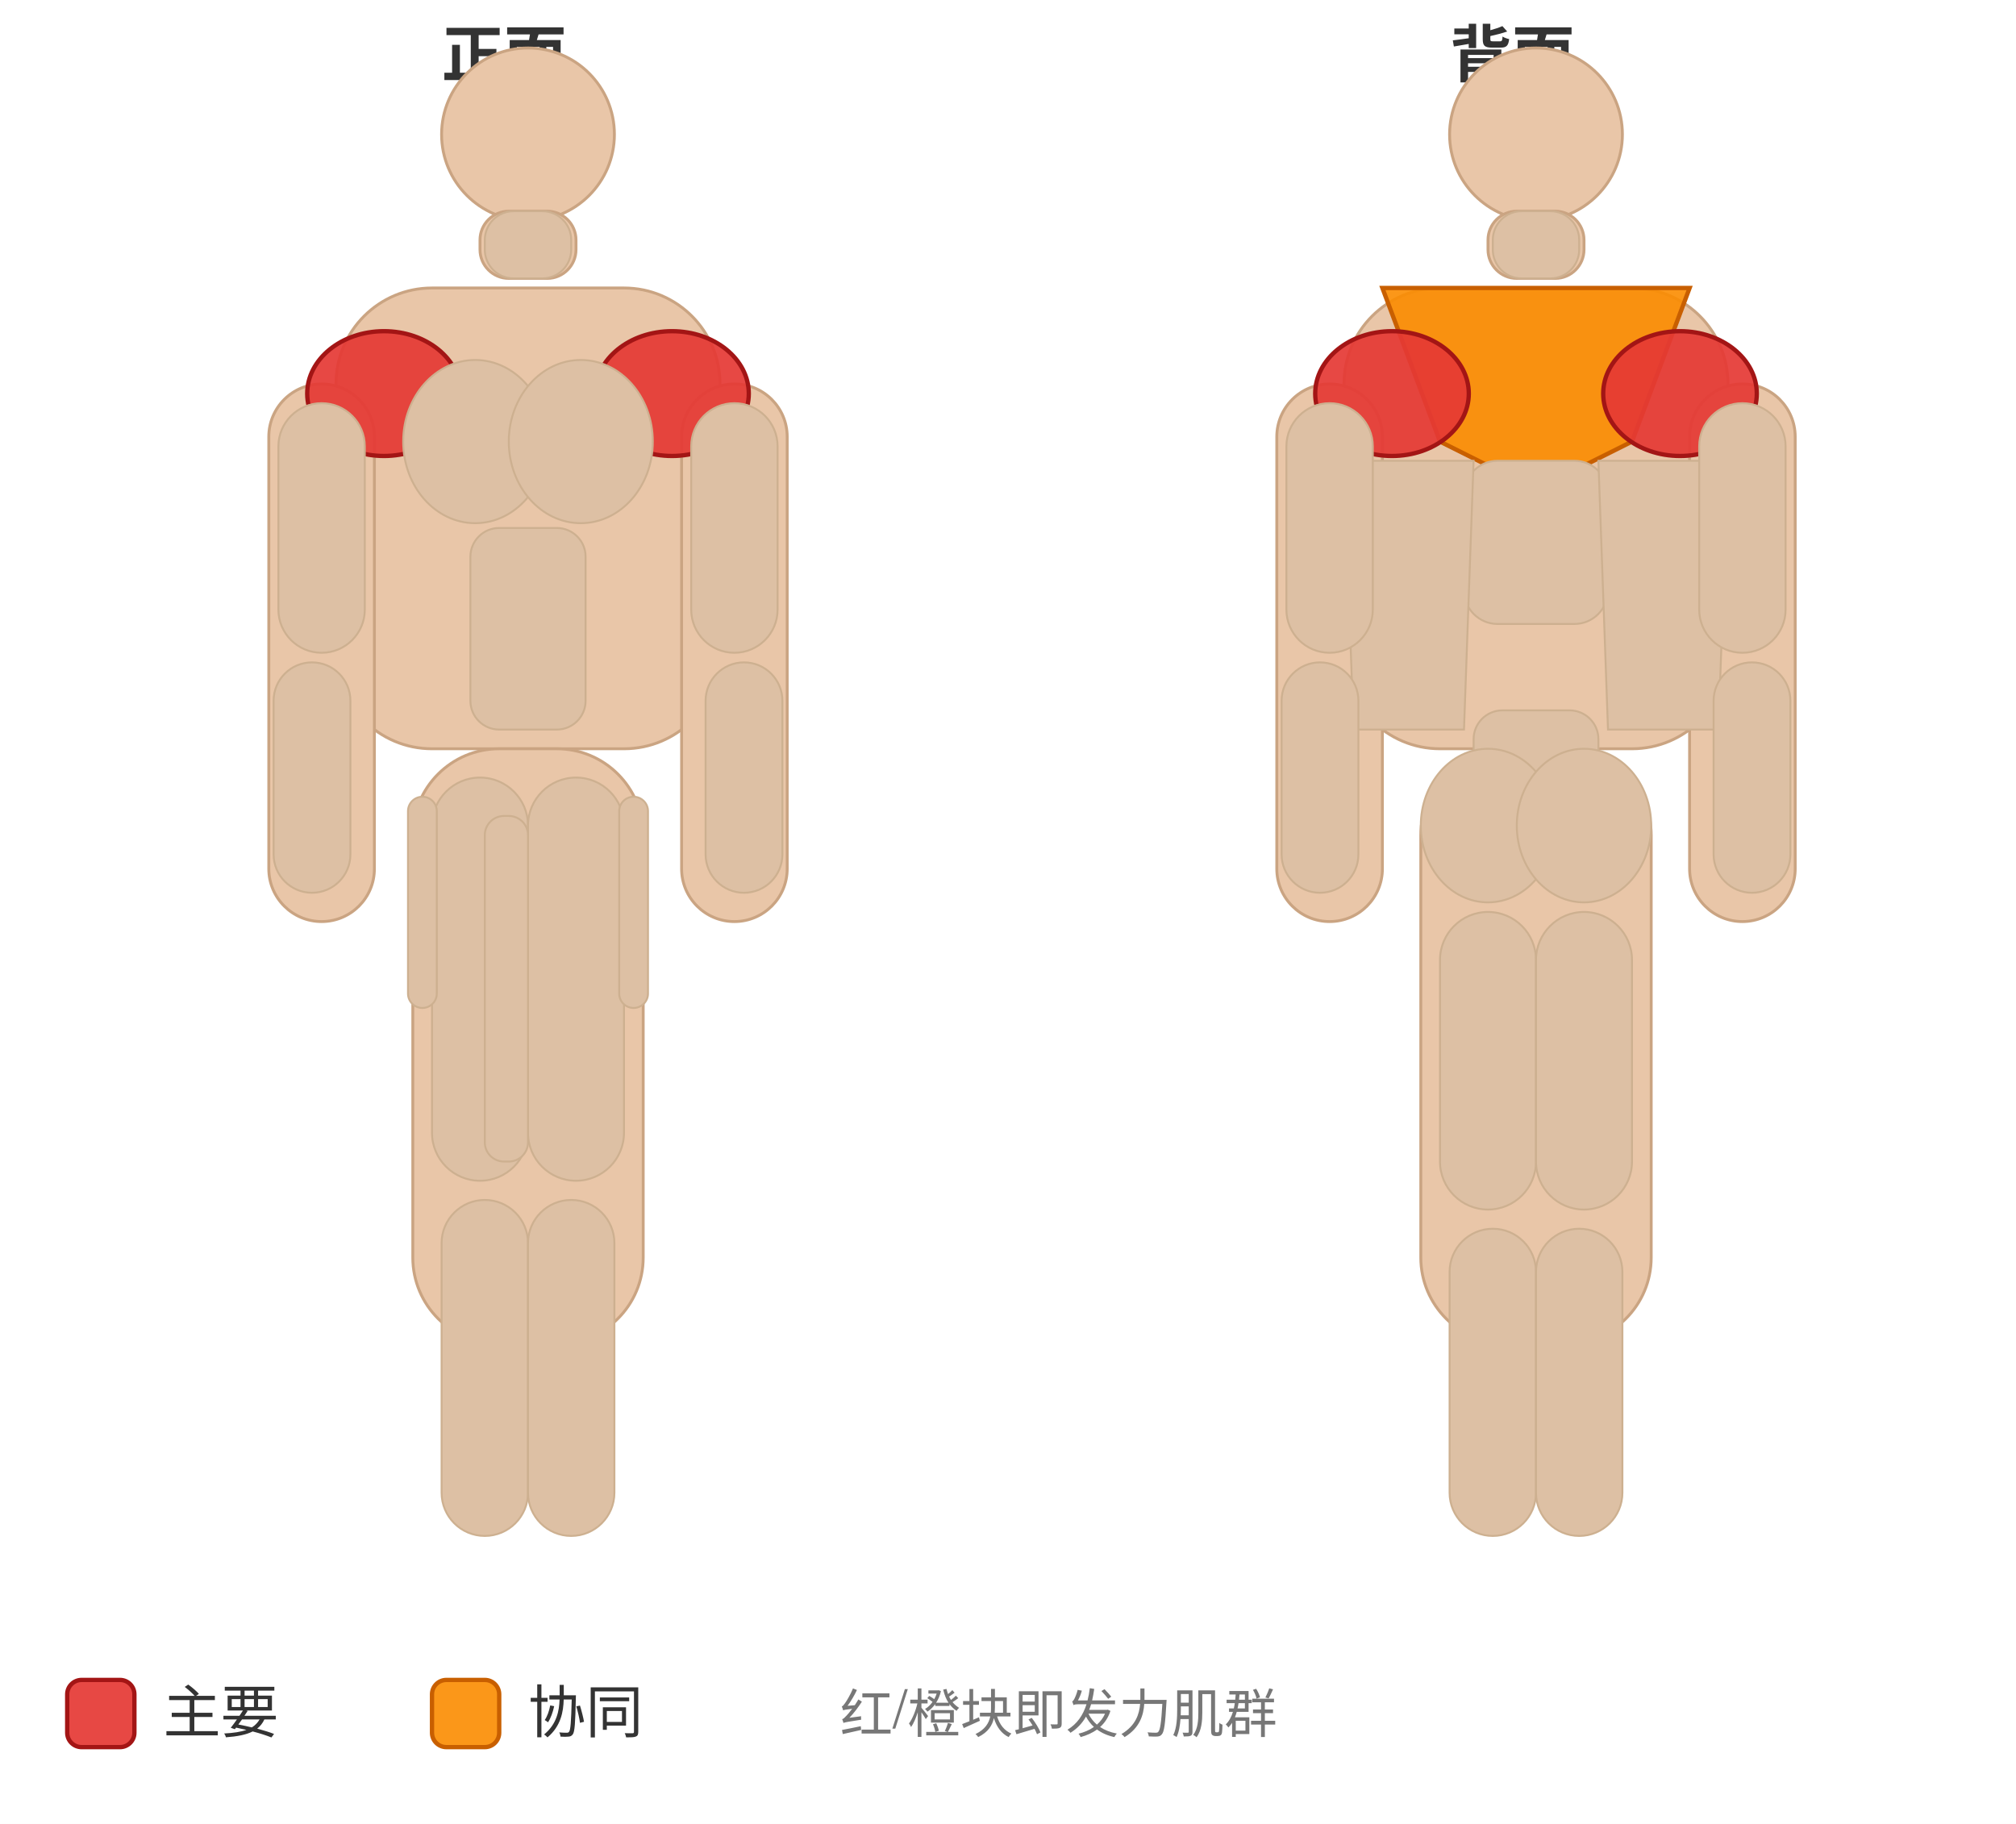
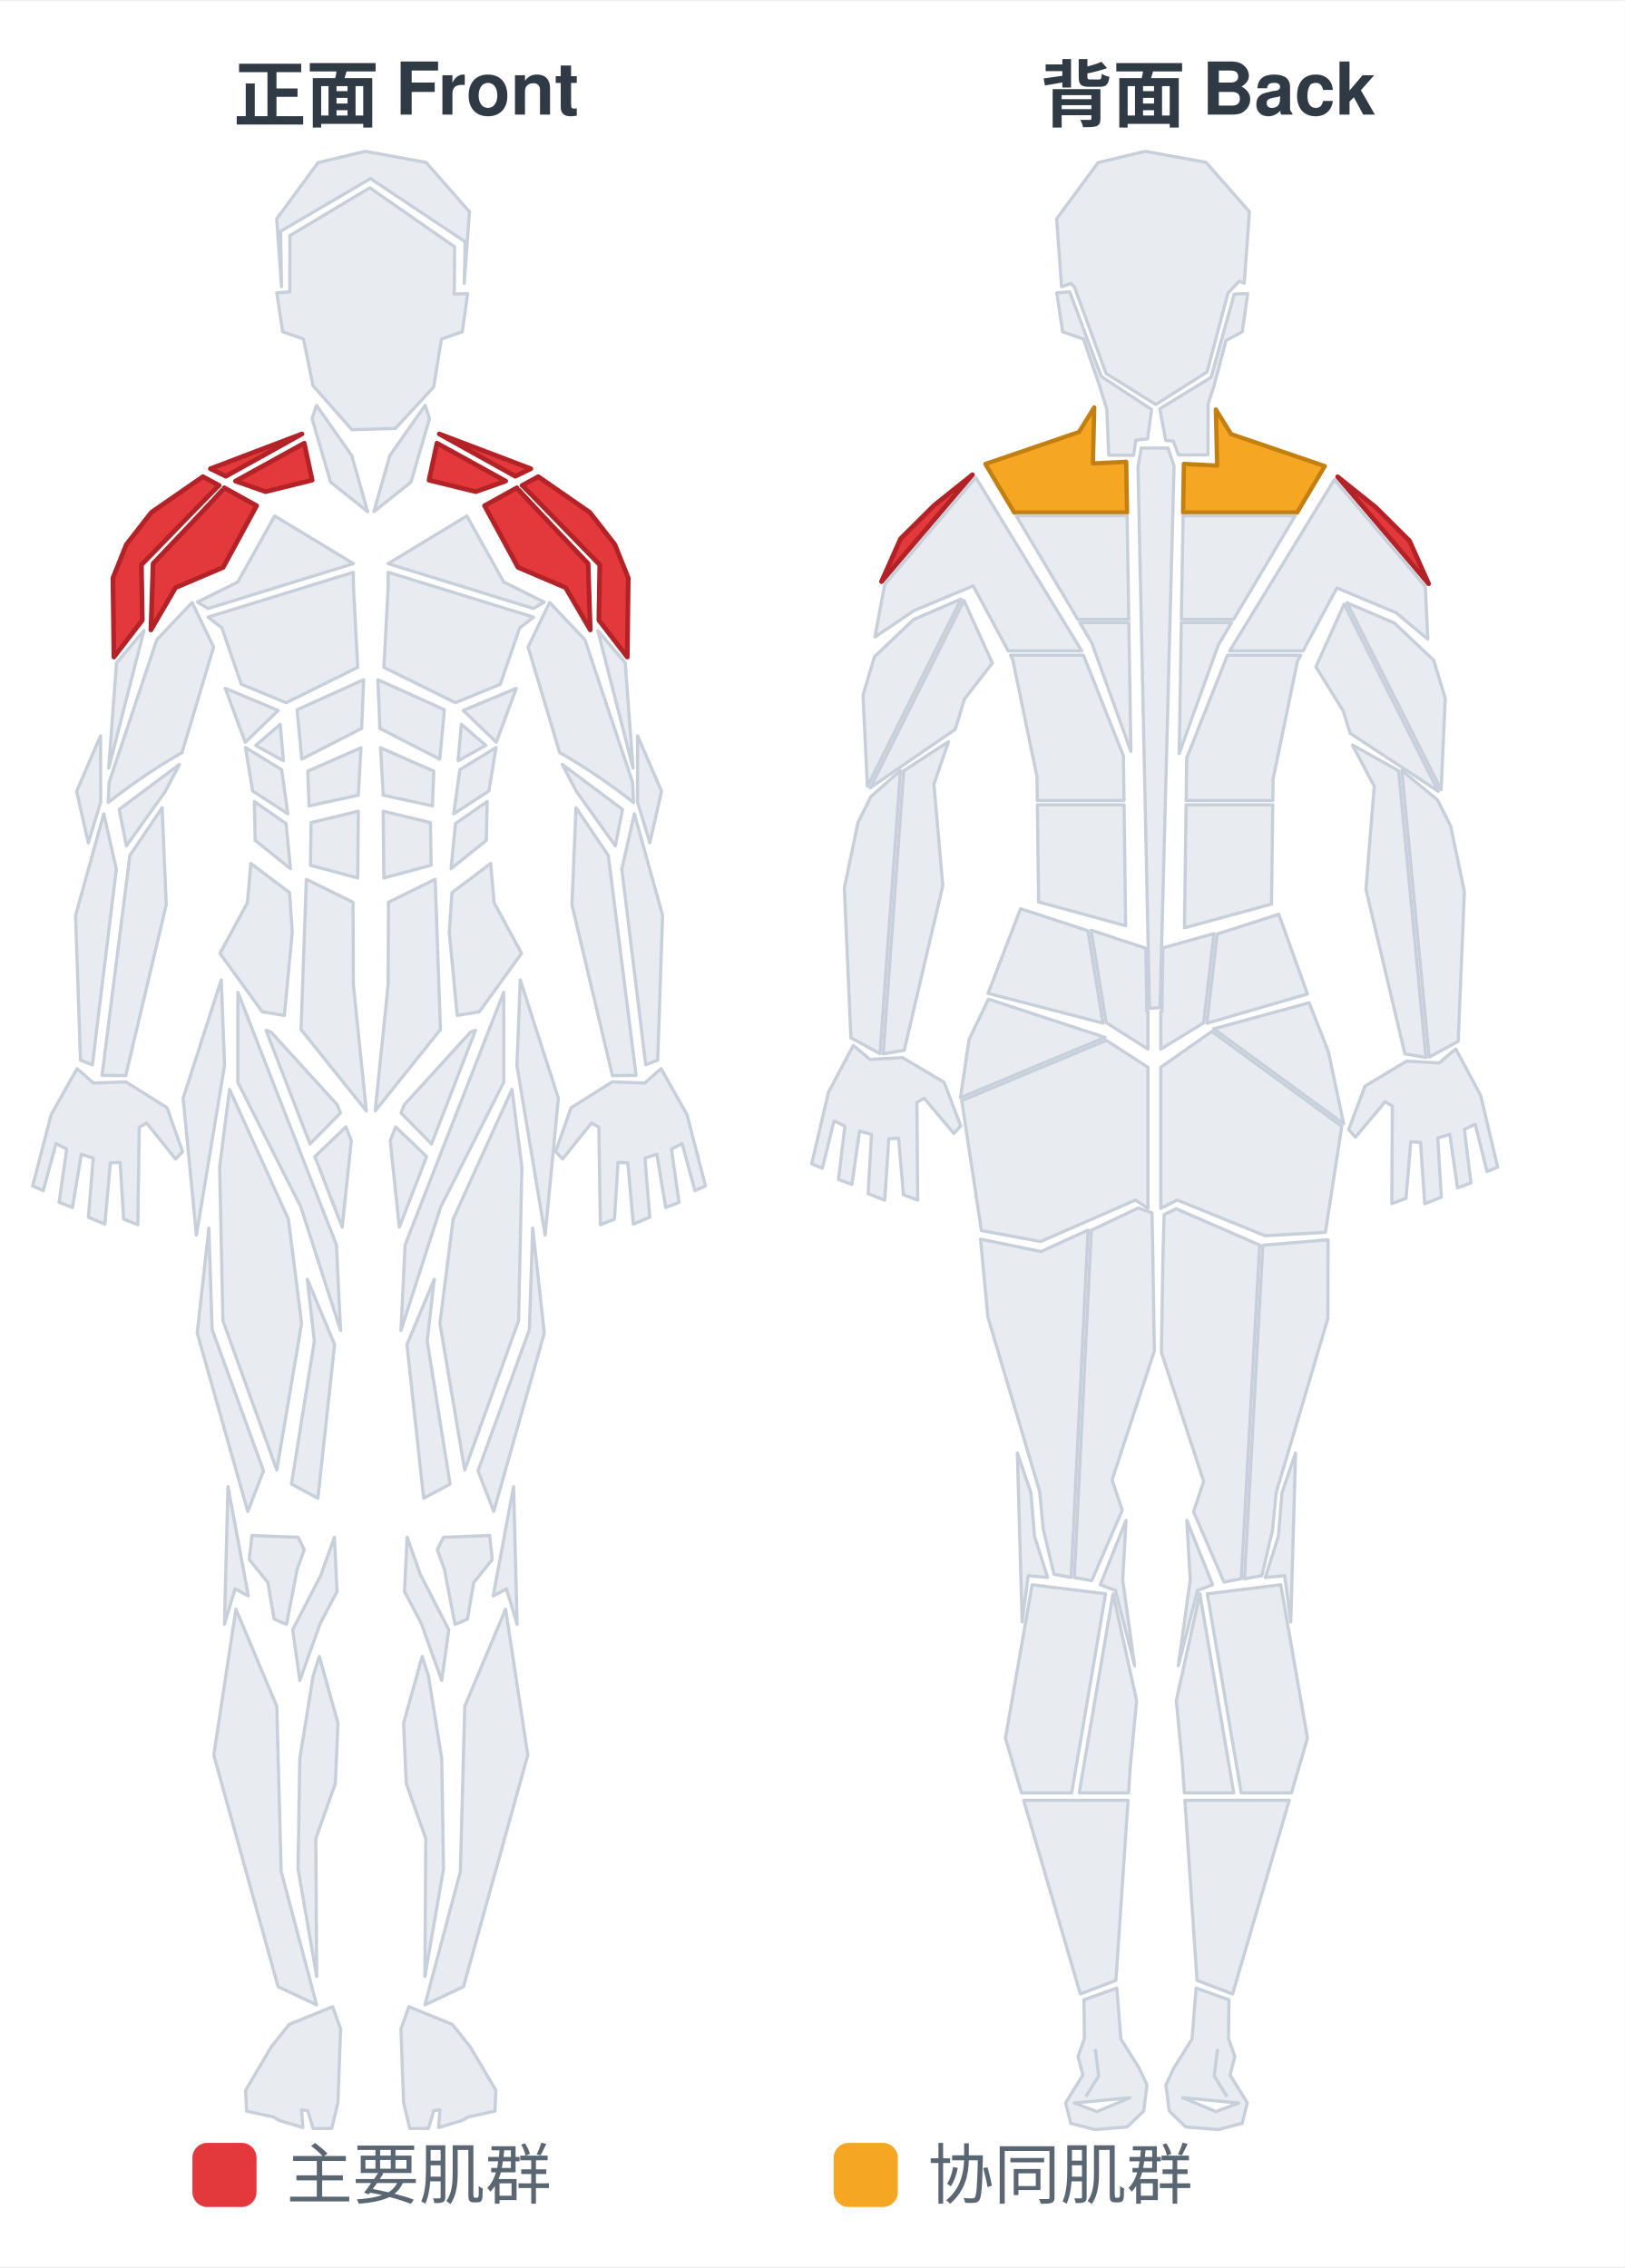
- <svg xmlns="http://www.w3.org/2000/svg" viewBox="0 0 420 380" width="420" height="380" font-family="-apple-system,Segoe UI,Helvetica,Arial,sans-serif">
-   <rect width="420" height="380" fill="#ffffff" />
-   <text x="105" y="16" font-size="13" font-weight="700" text-anchor="middle" fill="#333">正面</text>
-   <text x="315" y="16" font-size="13" font-weight="700" text-anchor="middle" fill="#333">背面</text>
-   <g transform="translate(10,0)">
-     <circle fill="#e9c6a8" stroke="#caa482" stroke-width="0.6" cx="100" cy="28" r="18" />
-     <rect fill="#e9c6a8" stroke="#caa482" stroke-width="0.6" x="90" y="44" width="20" height="14" rx="6" />
-     <rect fill="#e9c6a8" stroke="#caa482" stroke-width="0.6" x="60" y="60" width="80" height="96" rx="20" />
-     <rect fill="#e9c6a8" stroke="#caa482" stroke-width="0.6" x="46" y="80" width="22" height="112" rx="11" />
-     <rect fill="#e9c6a8" stroke="#caa482" stroke-width="0.6" x="132" y="80" width="22" height="112" rx="11" />
-     <rect fill="#e9c6a8" stroke="#caa482" stroke-width="0.6" x="76" y="156" width="48" height="124" rx="18" />
-     <rect fill="#ddc0a4" stroke="#cdb090" stroke-width="0.4" x="91" y="44" width="18" height="14" rx="6" />
-     <ellipse fill="#e53935" fill-opacity="0.92" stroke="#a31515" stroke-width="0.9" cx="70" cy="82" rx="16" ry="13" />
-     <ellipse fill="#e53935" fill-opacity="0.92" stroke="#a31515" stroke-width="0.9" cx="130" cy="82" rx="16" ry="13" />
-     <ellipse fill="#ddc0a4" stroke="#cdb090" stroke-width="0.4" cx="89" cy="92" rx="15" ry="17" />
-     <ellipse fill="#ddc0a4" stroke="#cdb090" stroke-width="0.4" cx="111" cy="92" rx="15" ry="17" />
-     <rect fill="#ddc0a4" stroke="#cdb090" stroke-width="0.4" x="48" y="84" width="18" height="52" rx="9" />
-     <rect fill="#ddc0a4" stroke="#cdb090" stroke-width="0.4" x="134" y="84" width="18" height="52" rx="9" />
-     <rect fill="#ddc0a4" stroke="#cdb090" stroke-width="0.4" x="47" y="138" width="16" height="48" rx="8" />
-     <rect fill="#ddc0a4" stroke="#cdb090" stroke-width="0.4" x="137" y="138" width="16" height="48" rx="8" />
-     <rect fill="#ddc0a4" stroke="#cdb090" stroke-width="0.4" x="88" y="110" width="24" height="42" rx="6" />
-     <rect fill="#ddc0a4" stroke="#cdb090" stroke-width="0.4" x="80" y="162" width="20" height="84" rx="10" />
-     <rect fill="#ddc0a4" stroke="#cdb090" stroke-width="0.4" x="100" y="162" width="20" height="84" rx="10" />
-     <rect fill="#ddc0a4" stroke="#cdb090" stroke-width="0.4" x="91" y="170" width="9" height="72" rx="4" />
-     <rect fill="#ddc0a4" stroke="#cdb090" stroke-width="0.4" x="75" y="166" width="6" height="44" rx="3" />
-     <rect fill="#ddc0a4" stroke="#cdb090" stroke-width="0.4" x="119" y="166" width="6" height="44" rx="3" />
-     <rect fill="#ddc0a4" stroke="#cdb090" stroke-width="0.4" x="82" y="250" width="18" height="70" rx="9" />
-     <rect fill="#ddc0a4" stroke="#cdb090" stroke-width="0.4" x="100" y="250" width="18" height="70" rx="9" />
+ <svg xmlns="http://www.w3.org/2000/svg" viewBox="0 0 76 106" width="260" height="363" role="img" font-family="-apple-system,BlinkMacSystemFont,Segoe UI,Helvetica,Arial,sans-serif">
+   <rect width="76" height="106" fill="#ffffff" />
+   <text x="19" y="5.6" font-size="3.4" font-weight="600" text-anchor="middle" fill="#2f3a45">正面 Front</text>
+   <text x="56.5" y="5.6" font-size="3.4" font-weight="600" text-anchor="middle" fill="#2f3a45">背面 Back</text>
+   <g transform="translate(1.5,7)">
+     <path d="m 11.672,6.359 -0.048,-2.591 4.206,-2.468 4.428,2.954 -0.041,1.944 0.242,-3.345 -2.031,-2.311 -2.845,-0.516 -2.204,0.529 -1.936,2.631 z" fill="#e8ecf1" stroke="#c7d0da" stroke-width="0.15" stroke-linejoin="round" />
+     <path d="m 19.749,6.703 0.02,-2.207 -3.967,-2.764 -3.741,2.236 -0.006,2.635 -0.607,0.04 0.274,1.824 0.976,0.339 0.442,2.18 1.822,2.066 2.035,-0.061 1.792,-1.944 0.36,-2.241 0.976,-0.339 0.252,-1.784 z" fill="#e8ecf1" stroke="#c7d0da" stroke-width="0.15" stroke-linejoin="round" />
+     <path d="m 13.305,11.911 1.65,2.352 0.744,2.622 -1.735,-1.384 -0.866,-2.971 z" fill="#e8ecf1" stroke="#c7d0da" stroke-width="0.15" stroke-linejoin="round" />
+     <path d="m 18.385,11.911 -1.65,2.352 -0.745,2.622 1.735,-1.384 0.866,-2.971 z" fill="#e8ecf1" stroke="#c7d0da" stroke-width="0.15" stroke-linejoin="round" />
+     <path d="m 19.048,13.248 3.557,1.979 0.727,-0.351 z m -0.107,0.433 -0.371,1.731 2.185,0.536 1.401,-0.494 z" fill="#e4393c" stroke="#b32226" stroke-width="0.22" stroke-linejoin="round" />
+     <path d="m 22.922,15.657 0.758,-0.41 2.408,1.668 1.174,1.507 0.627,1.563 -0.046,3.702 -1.328,-1.722 0.041,-2.594 -0.488,-0.5 c 0,0 -3.098,-3.191 -3.144,-3.214 z m -0.241,0.109 c -0.001,0.052 3.33,3.547 3.33,3.547 l 0.101,3.104 -1.154,-1.978 -2.225,-0.948 -1.566,-2.885 z" fill="#e4393c" stroke="#b32226" stroke-width="0.22" stroke-linejoin="round" />
+     <path d="m 12.625,13.248 -3.557,1.979 -0.727,-0.351 z m 0.107,0.433 0.371,1.731 -2.185,0.536 -1.401,-0.494 z" fill="#e4393c" stroke="#b32226" stroke-width="0.22" stroke-linejoin="round" />
+     <path d="m 8.75,15.657 -0.758,-0.41 -2.408,1.668 -1.174,1.507 -0.627,1.563 0.046,3.702 1.328,-1.722 -0.041,-2.594 0.488,-0.5 c 0,0 3.098,-3.191 3.144,-3.214 z m 0.241,0.109 c 0.002,0.052 -3.33,3.547 -3.33,3.547 l -0.101,3.104 1.154,-1.978 2.225,-0.948 1.566,-2.885 z" fill="#e4393c" stroke="#b32226" stroke-width="0.22" stroke-linejoin="round" />
+     <path d="m 27.622,30.815 -0.338,1.705 -1.819,-2.544 -0.663,-1.269 z m -2.853,-2.61 c -0.026,-0.014 -0.054,-0.025 -0.082,-0.032 l -1.483,-4.955 1.005,-2.084 1.655,1.745 2.23,6.677 0.042,0.937 c -1.065,-0.842 -2.19,-1.607 -3.364,-2.288 z m 1.694,-5.757 1.649,6.434 -0.365,-4.923 z" fill="#e8ecf1" stroke="#c7d0da" stroke-width="0.15" stroke-linejoin="round" />
+     <path d="m 26.955,32.969 1.301,10.289 -1.108,0.01 -1.894,-7.996 0.192,-4.537 z m 1.22,-1.95 -0.587,2.586 1.119,9.156 0.558,-0.217 0.23,-6.77 z" fill="#e8ecf1" stroke="#c7d0da" stroke-width="0.15" stroke-linejoin="round" />
+     <path d="m 4.075,30.815 0.338,1.705 1.819,-2.544 0.663,-1.269 z m 2.853,-2.61 c 0.026,-0.014 0.054,-0.025 0.082,-0.032 l 1.483,-4.955 -1.005,-2.084 -1.655,1.745 -2.23,6.677 -0.042,0.937 c 1.065,-0.842 2.19,-1.607 3.364,-2.288 z m -1.694,-5.757 -1.649,6.434 0.365,-4.923 z" fill="#e8ecf1" stroke="#c7d0da" stroke-width="0.15" stroke-linejoin="round" />
+     <path d="m 4.575,32.969 -1.301,10.289 1.108,0.01 1.894,-7.996 -0.192,-4.537 z m -1.22,-1.95 0.587,2.586 -1.119,9.156 -0.558,-0.217 -0.23,-6.77 z" fill="#e8ecf1" stroke="#c7d0da" stroke-width="0.15" stroke-linejoin="round" />
+     <path d="m 20.337,17.085 1.729,3.091 1.890,0.94 -0.5,0.3 -6.8, -2.1 z" fill="#e8ecf1" stroke="#c7d0da" stroke-width="0.15" stroke-linejoin="round" />
+     <path d="m 16.66,19.72 6.8,2.1 -0.65,0.5 -0.906,2.638 -2.1,0.865 -3.345,-1.655 0.2,-3.8 z" fill="#e8ecf1" stroke="#c7d0da" stroke-width="0.15" stroke-linejoin="round" />
+     <path d="m 11.351,17.085 -1.729,3.091 -1.890,0.94 0.5,0.3 6.8,-2.1 z" fill="#e8ecf1" stroke="#c7d0da" stroke-width="0.15" stroke-linejoin="round" />
+     <path d="m 15.03,19.72 -6.8,2.1 0.65,0.5 0.906,2.638 2.1,0.865 3.346,-1.655 -0.2,-3.8 z" fill="#e8ecf1" stroke="#c7d0da" stroke-width="0.15" stroke-linejoin="round" />
+     <path d="m 19.642,34.708 1.813,-1.365 0.157,1.833 1.286,2.373 -1.98,2.737 -1.031,0.166 -0.37,-3.888 z" fill="#e8ecf1" stroke="#c7d0da" stroke-width="0.15" stroke-linejoin="round" />
+     <path d="M 19.289,26.152 l -3.112 -1.406 0.094 2.28 2.801 1.436 z M 21.224,27.820 l -1.294 0.721 0.15 -1.709 z M 20.171,26.183 l 2.48 -1.032 -0.934 2.521 z M 21.702,27.921 l -1.69 1.034 -0.289 2.068 1.65 -1.075 z" fill="#e8ecf1" stroke="#c7d0da" stroke-width="0.15" stroke-linejoin="round" />
+     <path d="M 18.791,29.025 l -0.062 1.624 -2.303 -0.5 -0.124 -2.217 z M 18.635,31.429 l 0.031 1.998 -2.21 0.594 -0.031 -3.123 z M 21.290,30.444 l -1.484 1.034 -0.206 2.109 1.649 -1.324 z" fill="#e8ecf1" stroke="#c7d0da" stroke-width="0.15" stroke-linejoin="round" />
+     <path d="m 12.046,34.708 -1.813,-1.365 -0.157,1.833 -1.286,2.374 1.98,2.736 1.031,0.166 0.371,-3.887 z" fill="#e8ecf1" stroke="#c7d0da" stroke-width="0.15" stroke-linejoin="round" />
+     <path d="m 15.636,44.92 -0.606,-5.912 -0.015,-3.849 -2.185,-1.075 -0.247,7.03 z" fill="#e8ecf1" stroke="#c7d0da" stroke-width="0.15" stroke-linejoin="round" />
+     <path d="m 16.052,44.919 0.606,-5.912 0.015,-3.849 2.184,-1.075 0.247,7.03 z" fill="#e8ecf1" stroke="#c7d0da" stroke-width="0.15" stroke-linejoin="round" />
+     <path d="m 12.399,26.152 3.112,-1.406 -0.094,2.28 -2.801,1.436 z m -1.935,1.669 1.294,0.721 -0.15,-1.709 z m 1.053,-1.637 -2.479,-1.033 0.934,2.521 z m -1.532,1.737 1.69,1.034 0.289,2.067 -1.649,-1.075 z" fill="#e8ecf1" stroke="#c7d0da" stroke-width="0.15" stroke-linejoin="round" />
+     <path d="M 12.897,29.025 l 0.062 1.624 2.303 -0.5 0.124 -2.217 z M 13.053,31.430 l -0.031 1.998 2.21 0.594 0.031 -3.123 z M 10.398,30.445 l 1.484 1.034 0.206 2.109 -1.65 -1.324 z" fill="#e8ecf1" stroke="#c7d0da" stroke-width="0.15" stroke-linejoin="round" />
+     <path d="m 14.404,45.04 0.022,-0.028 -0.149,-0.379 -3.102,-3.404 -0.233,-0.083 2.059,5.32 z m -1.173,2.018 1.277,3.299 0.426,-4.049 -0.252,-0.643 z" fill="#e8ecf1" stroke="#c7d0da" stroke-width="0.15" stroke-linejoin="round" />
+     <path d="m 17.284,45.04 -0.022,-0.028 0.149,-0.379 3.102,-3.404 0.232,-0.083 -2.058,5.32 z m 1.173,2.018 -1.277,3.299 -0.426,-4.048 0.252,-0.643 z" fill="#e8ecf1" stroke="#c7d0da" stroke-width="0.15" stroke-linejoin="round" />
+     <path d="m 23.419,50.399 -0.155,4.751 -2.403,6.609 0.736,1.9 2.364,-8.344 z m -0.582,-11.608 -0.155,4.007 1.318,7.932 0.62,-6.403 z m -0.387,5.123 -2.752,6.073 -0.62,4.874 1.162,6.858 2.519,-6.981 0.155,-7.188 z" fill="#e8ecf1" stroke="#c7d0da" stroke-width="0.15" stroke-linejoin="round" />
+     <path d="m 22.063,39.37 v 4.214 l -2.946,5.825 -1.86,5.783 0.194,-4.007 z m -3.249,13.426 -0.065,0.155 -1.213,2.902 0.783,7.188 1.236,-0.661 -1.071,-6.693 z" fill="#e8ecf1" stroke="#c7d0da" stroke-width="0.15" stroke-linejoin="round" />
+     <path d="m 17.256,87.868 0.124,3.452 0.29,1.206 h 0.871 l 0.249,-0.832 0.291,-0.042 -0.062,0.832 1.099,-0.333 0.291,-0.166 1.244,-0.27 0.042,-0.977 -1.203,-2.037 -0.83,-1.04 -2.033,-0.832 z" fill="#e8ecf1" stroke="#c7d0da" stroke-width="0.15" stroke-linejoin="round" />
+     <path d="m 18.251,70.441 0.291,0.915 0.622,3.868 0.083,5.157 -0.871,5.033 0.041,-6.447 -0.912,-2.578 -0.126,-2.828 z m 1.992,2.329 -0.208,7.736 -1.659,6.239 1.805,-0.853 3.008,-10.836 -1.037,-6.821 z" fill="#e8ecf1" stroke="#c7d0da" stroke-width="0.15" stroke-linejoin="round" />
+     <path d="m 21.405,64.784 0.124,1.123 -0.871,1.082 -0.291,1.706 -0.581,0.249 -0.498,-2.579 -0.332,-0.915 0.291,-0.582 z m -3.859,0.083 0.622,1.747 1.327,2.579 -0.332,2.371 -0.954,-2.662 -0.787,-1.497 z m 4.978,-2.37 -0.954,5.116 0.622,-0.333 0.498,1.664 z" fill="#e8ecf1" stroke="#c7d0da" stroke-width="0.15" stroke-linejoin="round" />
+     <path d="m 8.269,50.399 0.155,4.751 2.403,6.61 -0.736,1.9 -2.364,-8.344 z m 0.581,-11.608 0.155,4.007 -1.318,7.932 -0.62,-6.403 z m 0.388,5.122 2.752,6.072 0.62,4.874 -1.162,6.858 -2.519,-6.982 -0.155,-7.188 z" fill="#e8ecf1" stroke="#c7d0da" stroke-width="0.15" stroke-linejoin="round" />
+     <path d="m 9.626,39.369 v 4.214 l 2.945,5.825 1.86,5.783 -0.194,-4.007 z m 3.249,13.426 0.065,0.155 1.213,2.902 -0.783,7.188 -1.236,-0.661 1.071,-6.693 z" fill="#e8ecf1" stroke="#c7d0da" stroke-width="0.15" stroke-linejoin="round" />
+     <path d="m 14.433,87.868 -0.124,3.452 -0.291,1.206 h -0.871 l -0.249,-0.832 -0.291,-0.042 0.062,0.832 -1.099,-0.333 -0.291,-0.166 -1.245,-0.27 -0.041,-0.977 1.203,-2.038 0.83,-1.04 2.033,-0.832 z" fill="#e8ecf1" stroke="#c7d0da" stroke-width="0.15" stroke-linejoin="round" />
+     <path d="m 13.438,70.441 -0.291,0.915 -0.622,3.868 -0.083,5.157 0.872,5.033 -0.042,-6.447 0.913,-2.578 0.124,-2.828 z m -1.992,2.329 0.207,7.736 1.66,6.239 -1.805,-0.853 -3.008,-10.836 1.037,-6.821 z" fill="#e8ecf1" stroke="#c7d0da" stroke-width="0.15" stroke-linejoin="round" />
+     <path d="m 10.284,64.784 -0.124,1.123 0.871,1.082 0.291,1.706 0.581,0.249 0.498,-2.579 0.332,-0.915 -0.291,-0.582 z m 3.859,0.083 -0.622,1.747 -1.328,2.579 0.332,2.371 0.954,-2.662 0.788,-1.496 z m -4.979,-2.371 0.954,5.116 -0.622,-0.333 -0.498,1.664 z" fill="#e8ecf1" stroke="#c7d0da" stroke-width="0.15" stroke-linejoin="round" />
+     <path d="m 3.205,27.37 0.005,3.094 -0.58,1.912 -0.545,-2.412 z" fill="#e8ecf1" stroke="#c7d0da" stroke-width="0.15" stroke-linejoin="round" />
+     <path d="m 4.39,43.563 -1.52,0.051 -0.766,-0.671 -1.213,2.158 -0.862,3.329 0.494,0.221 0.598,-2.202 0.5,0.254 -0.356,2.494 0.624,0.243 0.414,-2.492 0.558,0.179 -0.226,2.766 0.769,0.323 0.258,-2.868 0.458,-0.018 0.166,2.652 0.66,0.263 0.071,-4.566 0.342,-0.194 1.353,1.684 0.328,-0.344 -0.726,-2.055 z" fill="#e8ecf1" stroke="#c7d0da" stroke-width="0.15" stroke-linejoin="round" />
+     <path d="m 28.325,27.37 -0.005,3.094 0.58,1.912 0.545,-2.412 z" fill="#e8ecf1" stroke="#c7d0da" stroke-width="0.15" stroke-linejoin="round" />
+     <path d="m 27.14,43.563 1.52,0.051 0.766,-0.671 1.213,2.158 0.862,3.329 -0.494,0.221 -0.598,-2.202 -0.5,0.254 0.356,2.494 -0.624,0.243 -0.414,-2.492 -0.558,0.179 0.226,2.766 -0.769,0.323 -0.258,-2.868 -0.458,-0.018 -0.166,2.652 -0.66,0.263 -0.071,-4.566 -0.342,-0.194 -1.353,1.684 -0.328,-0.344 0.726,-2.055 z" fill="#e8ecf1" stroke="#c7d0da" stroke-width="0.15" stroke-linejoin="round" />
+     <path d="m 48.157,6.359 0.442,-0.15 0.161,0.164 1.482,4.048 2.324,1.451 2.4,-1.524 0.976,-3.69 0.528,-0.559 0.234,0.098 0.242,-3.345 -2.031,-2.311 -2.845,-0.516 -2.204,0.529 -1.936,2.631 z" fill="#e8ecf1" stroke="#c7d0da" stroke-width="0.15" stroke-linejoin="round" />
+     <path d="m 52.37,12.105 -2.358,-1.55 -1.471,-3.951 -0.607,0.04 0.274,1.824 0.976,0.339 0.761,2.216 0.33,1.068 0.089,2.149 1.164,0.008 0.106,-0.708 0.547,-0.061 z m 1.018,1.476 0.238,0.65 1.381,-0.004 0.01,-2.388 0.26,-0.791 0.572,-2.17 0.764,-0.41 0.252,-1.784 -0.629,0.019 -1.085,3.9 -2.397,1.467 0.277,1.485 z" fill="#e8ecf1" stroke="#c7d0da" stroke-width="0.15" stroke-linejoin="round" />
+     <path d="M 49.625,14.629 L 49.688,12.005 L 48.974,13.157 L 44.594,14.654 L 45.945,16.925 L 51.222,16.925 L 51.183,14.550 Z" fill="#f5a623" stroke="#c47f11" stroke-width="0.2" stroke-linejoin="round" />
+     <path d="M 46.034,17.075 L 48.920,21.925 L 51.303,21.925 L 51.224,17.075 Z" fill="#e8ecf1" stroke="#c7d0da" stroke-width="0.15" stroke-linejoin="round" />
+     <path d="M 49.009,22.075 L 49.572,23.022 L 51.403,28.104 L 51.305,22.075 Z" fill="#e8ecf1" stroke="#c7d0da" stroke-width="0.15" stroke-linejoin="round" />
+     <path d="M 55.439,14.729 L 55.376,12.104 L 56.090,13.256 L 60.470,14.754 L 59.179,16.925 L 53.844,16.925 L 53.881,14.649 Z" fill="#f5a623" stroke="#c47f11" stroke-width="0.2" stroke-linejoin="round" />
+     <path d="M 59.089,17.075 L 56.204,21.925 L 53.763,21.925 L 53.842,17.075 Z" fill="#e8ecf1" stroke="#c7d0da" stroke-width="0.15" stroke-linejoin="round" />
+     <path d="M 56.114,22.075 L 55.492,23.121 L 53.661,28.203 L 53.761,22.075 Z" fill="#e8ecf1" stroke="#c7d0da" stroke-width="0.15" stroke-linejoin="round" />
+     <path d="M 44.144,15.285 L 39.888,20.286 L 39.426,22.749 L 41.263,21.510 L 44.025,20.355 L 45.663,23.400 L 49.103,23.400 Z" fill="#e8ecf1" stroke="#c7d0da" stroke-width="0.15" stroke-linejoin="round" />
+     <path d="M 42.201,16.586 L 40.626,18.152 L 39.736,20.156 L 43.992,15.155 Z" fill="#e4393c" stroke="#b32226" stroke-width="0.22" stroke-linejoin="round" />
+     <path d="M 45.771,23.600 L 45.872,23.789 L 47.009,29.286 L 47.023,30.400 L 51.080,30.400 L 51.053,28.314 L 49.185,23.600 Z" fill="#e8ecf1" stroke="#c7d0da" stroke-width="0.15" stroke-linejoin="round" />
+     <path d="M 47.026,30.600 L 47.086,35.145 L 51.156,36.255 L 51.082,30.600 Z" fill="#e8ecf1" stroke="#c7d0da" stroke-width="0.15" stroke-linejoin="round" />
+     <path d="M 62.863,16.686 L 64.438,18.251 L 65.328,20.255 L 61.073,15.254 Z" fill="#e4393c" stroke="#b32226" stroke-width="0.22" stroke-linejoin="round" />
+     <path d="M 60.921,15.384 L 65.176,20.385 L 65.290,22.849 L 63.801,21.609 L 61.039,20.454 L 59.455,23.400 L 56.022,23.400 Z" fill="#e8ecf1" stroke="#c7d0da" stroke-width="0.15" stroke-linejoin="round" />
+     <path d="M 59.347,23.600 L 59.192,23.888 L 58.055,29.385 L 58.042,30.400 L 53.986,30.400 L 54.012,28.413 L 55.918,23.600 Z" fill="#e8ecf1" stroke="#c7d0da" stroke-width="0.15" stroke-linejoin="round" />
+     <path d="M 58.039,30.600 L 57.979,35.245 L 53.908,36.354 L 53.983,30.600 Z" fill="#e8ecf1" stroke="#c7d0da" stroke-width="0.15" stroke-linejoin="round" />
+     <path d="M 43.593,21.039 L 44.920,23.967 L 43.615,25.653 L 43.186,27.069 L 39.209,29.802 Z" fill="#e8ecf1" stroke="#c7d0da" stroke-width="0.15" stroke-linejoin="round" />
+     <path d="M 43.459,20.972 L 39.075,29.735 L 38.871,25.461 L 39.407,23.674 L 41.242,21.927 Z" fill="#e8ecf1" stroke="#c7d0da" stroke-width="0.15" stroke-linejoin="round" />
+     <path d="M 40.717,42.425 l -1.518,0.086 -0.782,-0.653 -1.162,2.186 -0.784,3.348 0.499,0.209 0.546,-2.216 0.506,0.242 -0.298,2.502 0.629,0.229 0.355,-2.501 0.562,0.165 -0.161,2.771 0.777,0.305 0.191,-2.873 0.457,-0.029 0.228,2.648 0.666,0.248 -0.036,-4.567 0.337,-0.202 1.392,1.651 0.32,-0.351 -0.774,-2.037 z" fill="#e8ecf1" stroke="#c7d0da" stroke-width="0.15" stroke-linejoin="round" />
+     <path d="M 40.775,29.006 L 42.870,27.644 L 42.187,29.635 L 42.603,34.383 L 40.799,42.081 L 39.814,42.253 Z" fill="#e8ecf1" stroke="#c7d0da" stroke-width="0.15" stroke-linejoin="round" />
+     <path d="M 39.665,42.242 L 38.305,41.501 L 37.998,34.491 L 38.635,31.429 L 39.245,30.209 L 40.625,28.994 Z" fill="#e8ecf1" stroke="#c7d0da" stroke-width="0.15" stroke-linejoin="round" />
+     <path d="M 61.376,21.213 L 60.056,24.145 L 61.330,26.199 L 61.657,27.251 L 65.780,29.966 Z" fill="#e8ecf1" stroke="#c7d0da" stroke-width="0.15" stroke-linejoin="round" />
+     <path d="M 61.510,21.146 L 65.914,29.899 L 66.108,25.624 L 65.568,23.839 L 63.729,22.096 Z" fill="#e8ecf1" stroke="#c7d0da" stroke-width="0.15" stroke-linejoin="round" />
+     <path d="M 64.301,42.592 l 1.518,0.083 0.78,-0.655 1.167,2.183 0.792,3.346 -0.498,0.211 -0.551,-2.215 -0.505,0.243 0.304,2.501 -0.629,0.23 -0.361,-2.5 -0.562,0.167 0.168,2.77 -0.776,0.306 -0.197,-2.872 -0.457,-0.028 -0.222,2.648 -0.665,0.249 0.025,-4.567 -0.337,-0.201 -1.388,1.655 -0.321,-0.35 0.77,-2.039 z" fill="#e8ecf1" stroke="#c7d0da" stroke-width="0.15" stroke-linejoin="round" />
+     <path d="M 65.204,42.420 L 63.925,29.007 L 61.764,27.798 L 62.786,29.733 L 62.397,34.555 L 64.219,42.248 Z" fill="#e8ecf1" stroke="#c7d0da" stroke-width="0.15" stroke-linejoin="round" />
+     <path d="M 64.075,28.993 L 65.353,42.405 L 66.712,41.663 L 67.002,34.653 L 66.358,31.591 L 65.745,30.373 Z" fill="#e8ecf1" stroke="#c7d0da" stroke-width="0.15" stroke-linejoin="round" />
+     <path d="m 51.734,14.789 0.539,25.331 0.49,-0.03 0.657,-25.339 -0.281,-0.842 -1.251,-4.9e-4 z" fill="#e8ecf1" stroke="#c7d0da" stroke-width="0.15" stroke-linejoin="round" />
+     <path d="M 52.100,37.310 L 49.537,36.465 L 50.244,40.788 L 52.200,42.030 L 52.200,40.270 L 52.150,40.280 Z" fill="#e8ecf1" stroke="#c7d0da" stroke-width="0.15" stroke-linejoin="round" />
+     <path d="M 49.389,36.490 L 46.240,35.460 L 44.720,39.420 L 50.096,40.812 Z" fill="#e8ecf1" stroke="#c7d0da" stroke-width="0.15" stroke-linejoin="round" />
+     <path d="M 52.800,42.030 L 52.800,40.270 L 52.850,40.260 L 52.900,37.290 L 55.289,36.625 L 54.805,40.801 Z" fill="#e8ecf1" stroke="#c7d0da" stroke-width="0.15" stroke-linejoin="round" />
+     <path d="M 55.439,36.643 L 55.980,36.470 L 58.320,35.720 L 59.660,39.450 L 54.955,40.819 Z" fill="#e8ecf1" stroke="#c7d0da" stroke-width="0.15" stroke-linejoin="round" />
+     <path d="M 50.191,41.481 L 44.740,39.690 L 43.830,41.580 L 43.431,44.301 Z" fill="#e8ecf1" stroke="#c7d0da" stroke-width="0.15" stroke-linejoin="round" />
+     <path d="M 50.249,41.619 L 43.489,44.439 L 44.410,50.520 L 47.180,51.030 L 51.620,49.090 L 52.200,49.480 L 52.200,42.880 Z" fill="#e8ecf1" stroke="#c7d0da" stroke-width="0.15" stroke-linejoin="round" />
+     <path d="M 55.274,41.079 L 61.354,45.519 L 60.640,42.150 L 59.740,39.860 Z" fill="#e8ecf1" stroke="#c7d0da" stroke-width="0.15" stroke-linejoin="round" />
+     <path d="M 55.186,41.201 L 52.800,42.880 L 52.800,49.480 L 53.570,49.090 L 57.680,50.760 L 60.500,50.600 L 61.266,45.641 Z" fill="#e8ecf1" stroke="#c7d0da" stroke-width="0.15" stroke-linejoin="round" />
+     <path d="m 51.176,64.074 -1.206,3.015 0.707,0.266 0.898,3.518 -0.558,-4.012 z m -5.085,-3.15 0.634,1.861 0.168,2.033 0.613,1.931 -0.906,-0.085 -0.285,2.16 z" fill="#e8ecf1" stroke="#c7d0da" stroke-width="0.15" stroke-linejoin="round" />
+     <path d="m 54.019,64.074 1.206,3.015 -0.707,0.266 -0.898,3.518 0.558,-4.012 z m 5.085,-3.15 -0.634,1.861 -0.168,2.033 -0.613,1.931 0.906,-0.085 0.285,2.16 z" fill="#e8ecf1" stroke="#c7d0da" stroke-width="0.15" stroke-linejoin="round" />
+     <path d="M 50.568,67.512 L 51.669,72.509 L 51.379,75.532 L 51.292,76.825 L 48.983,76.825 Z" fill="#e8ecf1" stroke="#c7d0da" stroke-width="0.15" stroke-linejoin="round" />
+     <path d="M 50.218,67.512 L 48.633,76.825 L 46.283,76.825 L 45.533,74.263 L 46.783,67.088 Z" fill="#e8ecf1" stroke="#c7d0da" stroke-width="0.15" stroke-linejoin="round" />
+     <path d="M 46.386,77.175 L 51.269,77.175 L 50.701,85.598 L 49.037,86.233 Z" fill="#e8ecf1" stroke="#c7d0da" stroke-width="0.15" stroke-linejoin="round" />
+     <path d="M 54.628,67.512 L 53.526,72.509 L 53.816,75.532 L 53.903,76.825 L 56.213,76.825 Z" fill="#e8ecf1" stroke="#c7d0da" stroke-width="0.15" stroke-linejoin="round" />
+     <path d="M 54.978,67.512 L 56.563,76.825 L 58.912,76.825 L 59.662,74.263 L 58.412,67.088 Z" fill="#e8ecf1" stroke="#c7d0da" stroke-width="0.15" stroke-linejoin="round" />
+     <path d="M 53.927,77.175 L 58.810,77.175 L 56.158,86.233 L 54.495,85.598 Z" fill="#e8ecf1" stroke="#c7d0da" stroke-width="0.15" stroke-linejoin="round" />
+     <path d="M 50.933,88.341 l 0.852,1.358 0.372,0.792 -0.156,1.218 -0.77,0.744 -1.512,0.125 -1.13,-0.292 -0.242,-0.959 0.808,-1.304 -0.226,-0.86 0.297,-0.842 -0.019,-1.815 1.536,-0.548 z m -1.196,0.468 0.159,1.258 -0.602,0.974 m -0.544,0.295 1.065,0.401 1.553,-0.651 z" fill="#e8ecf1" stroke="#c7d0da" stroke-width="0.15" stroke-linejoin="round" />
+     <path d="M 49.550,50.504 L 51.751,49.461 L 52.389,49.692 L 52.424,51.499 L 52.499,56.145 L 50.521,62.188 L 50.997,63.602 L 49.569,66.897 L 48.755,66.754 Z" fill="#e8ecf1" stroke="#c7d0da" stroke-width="0.15" stroke-linejoin="round" />
+     <path d="M 49.400,50.496 L 48.605,66.746 L 47.803,66.596 L 47.302,64.480 L 47.133,62.723 L 44.712,54.565 L 44.369,50.918 L 47.200,51.500 Z" fill="#e8ecf1" stroke="#c7d0da" stroke-width="0.15" stroke-linejoin="round" />
+     <path d="M 54.262,88.341 l -0.852,1.358 -0.372,0.792 0.156,1.218 0.77,0.744 1.512,0.125 1.13,-0.292 0.242,-0.959 -0.808,-1.304 0.226,-0.86 -0.297,-0.842 0.019,-1.815 -1.536,-0.548 z m 1.196,0.468 -0.159,1.258 0.602,0.974 m 0.544,0.295 -1.065,0.401 -1.553,-0.651 z" fill="#e8ecf1" stroke="#c7d0da" stroke-width="0.15" stroke-linejoin="round" />
+     <path d="M 57.425,51.196 L 56.565,66.806 L 55.759,66.965 L 54.331,63.670 L 54.807,62.256 L 52.829,56.213 L 52.904,51.567 L 52.956,49.769 L 53.520,49.498 Z" fill="#e8ecf1" stroke="#c7d0da" stroke-width="0.15" stroke-linejoin="round" />
+     <path d="M 57.575,51.204 L 60.625,50.950 L 60.616,54.633 L 58.195,62.791 L 58.026,64.547 L 57.525,66.663 L 56.715,66.814 Z" fill="#e8ecf1" stroke="#c7d0da" stroke-width="0.15" stroke-linejoin="round" />
  </g>
-   <g transform="translate(220,0)">
-     <circle fill="#e9c6a8" stroke="#caa482" stroke-width="0.6" cx="100" cy="28" r="18" />
-     <rect fill="#e9c6a8" stroke="#caa482" stroke-width="0.6" x="90" y="44" width="20" height="14" rx="6" />
-     <rect fill="#e9c6a8" stroke="#caa482" stroke-width="0.6" x="60" y="60" width="80" height="96" rx="20" />
-     <rect fill="#e9c6a8" stroke="#caa482" stroke-width="0.6" x="46" y="80" width="22" height="112" rx="11" />
-     <rect fill="#e9c6a8" stroke="#caa482" stroke-width="0.6" x="132" y="80" width="22" height="112" rx="11" />
-     <rect fill="#e9c6a8" stroke="#caa482" stroke-width="0.6" x="76" y="156" width="48" height="124" rx="18" />
-     <rect fill="#ddc0a4" stroke="#cdb090" stroke-width="0.4" x="91" y="44" width="18" height="14" rx="6" />
-     <polygon fill="#fb8c00" fill-opacity="0.9" stroke="#c85f00" stroke-width="0.9" points="68,60 132,60 120,92 100,102 80,92" />
-     <ellipse fill="#e53935" fill-opacity="0.92" stroke="#a31515" stroke-width="0.9" cx="70" cy="82" rx="16" ry="13" />
-     <ellipse fill="#e53935" fill-opacity="0.92" stroke="#a31515" stroke-width="0.9" cx="130" cy="82" rx="16" ry="13" />
-     <rect fill="#ddc0a4" stroke="#cdb090" stroke-width="0.4" x="85" y="96" width="30" height="34" rx="7" />
-     <polygon fill="#ddc0a4" stroke="#cdb090" stroke-width="0.4" points="60,96 87,96 85,152 62,152" />
-     <polygon fill="#ddc0a4" stroke="#cdb090" stroke-width="0.4" points="113,96 140,96 138,152 115,152" />
-     <rect fill="#ddc0a4" stroke="#cdb090" stroke-width="0.4" x="87" y="148" width="26" height="18" rx="6" />
-     <rect fill="#ddc0a4" stroke="#cdb090" stroke-width="0.4" x="48" y="84" width="18" height="52" rx="9" />
-     <rect fill="#ddc0a4" stroke="#cdb090" stroke-width="0.4" x="134" y="84" width="18" height="52" rx="9" />
-     <rect fill="#ddc0a4" stroke="#cdb090" stroke-width="0.4" x="47" y="138" width="16" height="48" rx="8" />
-     <rect fill="#ddc0a4" stroke="#cdb090" stroke-width="0.4" x="137" y="138" width="16" height="48" rx="8" />
-     <ellipse fill="#ddc0a4" stroke="#cdb090" stroke-width="0.4" cx="90" cy="172" rx="14" ry="16" />
-     <ellipse fill="#ddc0a4" stroke="#cdb090" stroke-width="0.4" cx="110" cy="172" rx="14" ry="16" />
-     <rect fill="#ddc0a4" stroke="#cdb090" stroke-width="0.4" x="80" y="190" width="20" height="62" rx="10" />
-     <rect fill="#ddc0a4" stroke="#cdb090" stroke-width="0.4" x="100" y="190" width="20" height="62" rx="10" />
-     <rect fill="#ddc0a4" stroke="#cdb090" stroke-width="0.4" x="82" y="256" width="18" height="64" rx="9" />
-     <rect fill="#ddc0a4" stroke="#cdb090" stroke-width="0.4" x="100" y="256" width="18" height="64" rx="9" />
-   </g>
-   <rect x="14" y="350" width="14" height="14" rx="3" fill="#e53935" fill-opacity="0.92" stroke="#a31515" stroke-width="0.9" />
-   <text x="34" y="361" font-size="12" fill="#333">主要</text>
-   <rect x="90" y="350" width="14" height="14" rx="3" fill="#fb8c00" fill-opacity="0.9" stroke="#c85f00" stroke-width="0.9" />
-   <text x="110" y="361" font-size="12" fill="#333">协同</text>
-   <text x="175" y="361" font-size="11" fill="#777">红/橙块即发力肌群</text>
+   <rect x="9" y="100.2" width="3" height="3" rx="0.7" fill="#e4393c" />
+   <text x="13.4" y="102.8" font-size="3.1" fill="#5b6673">主要肌群</text>
+   <rect x="39" y="100.2" width="3" height="3" rx="0.7" fill="#f5a623" />
+   <text x="43.4" y="102.8" font-size="3.1" fill="#5b6673">协同肌群</text>
</svg>
